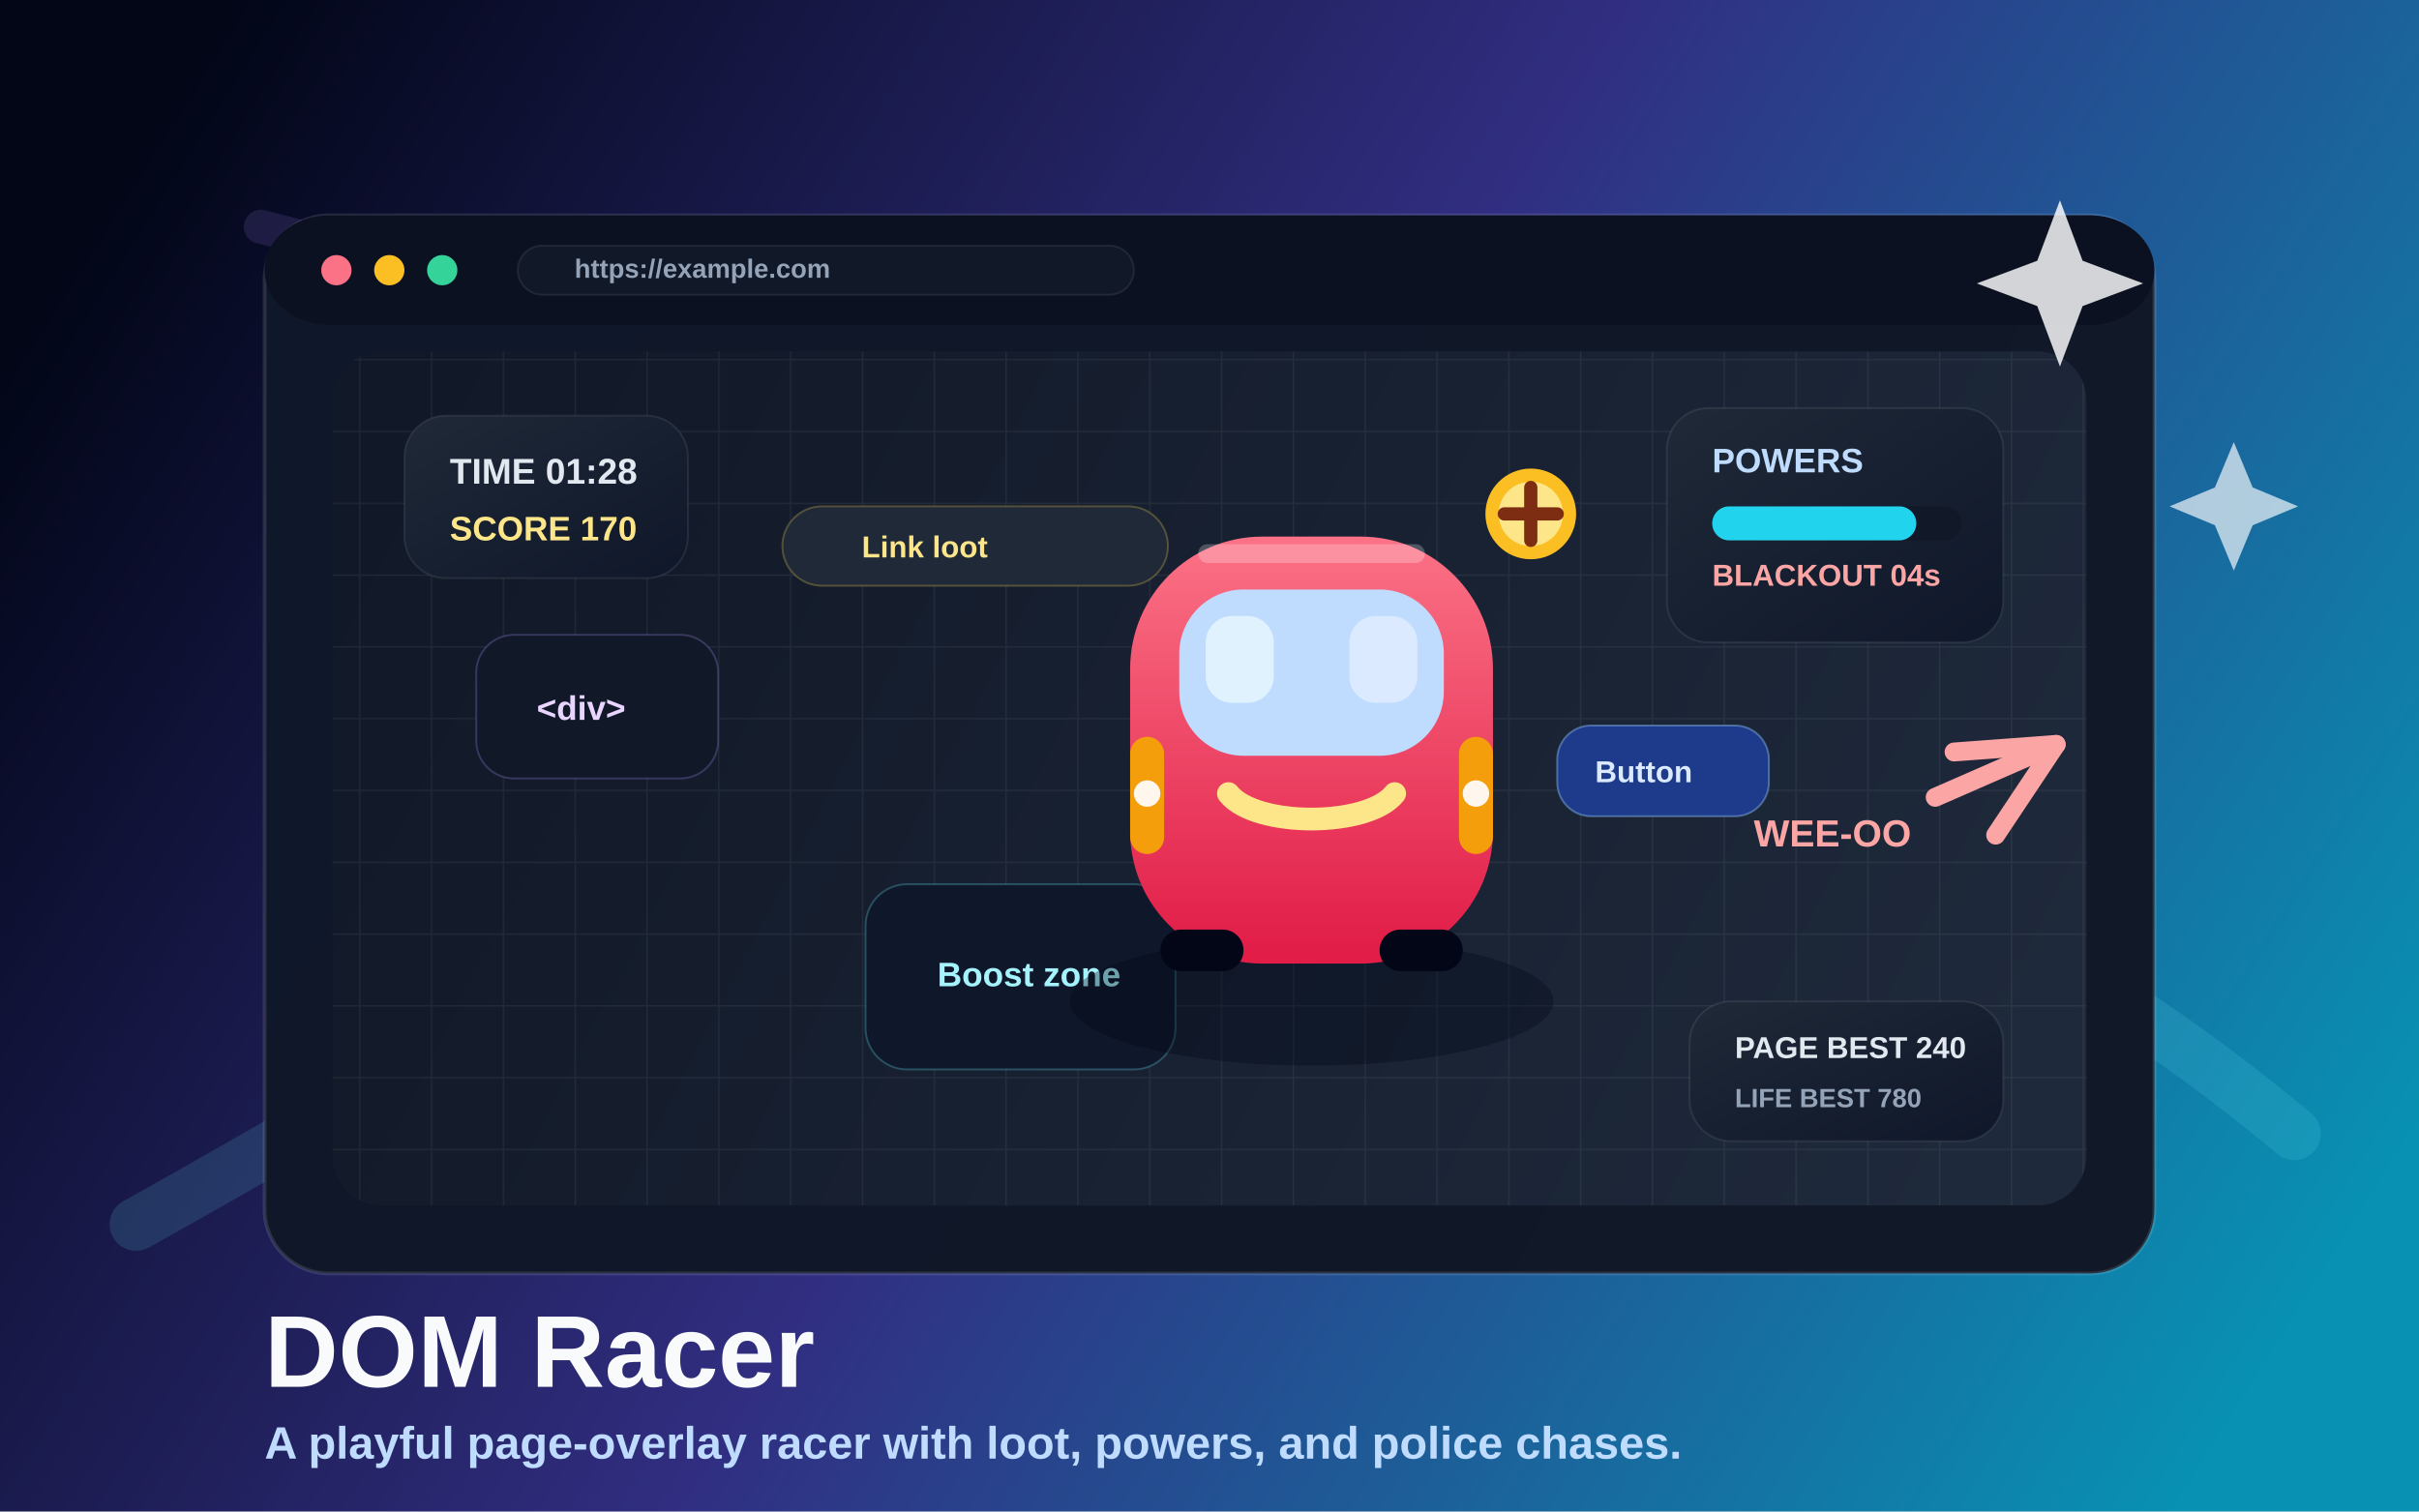
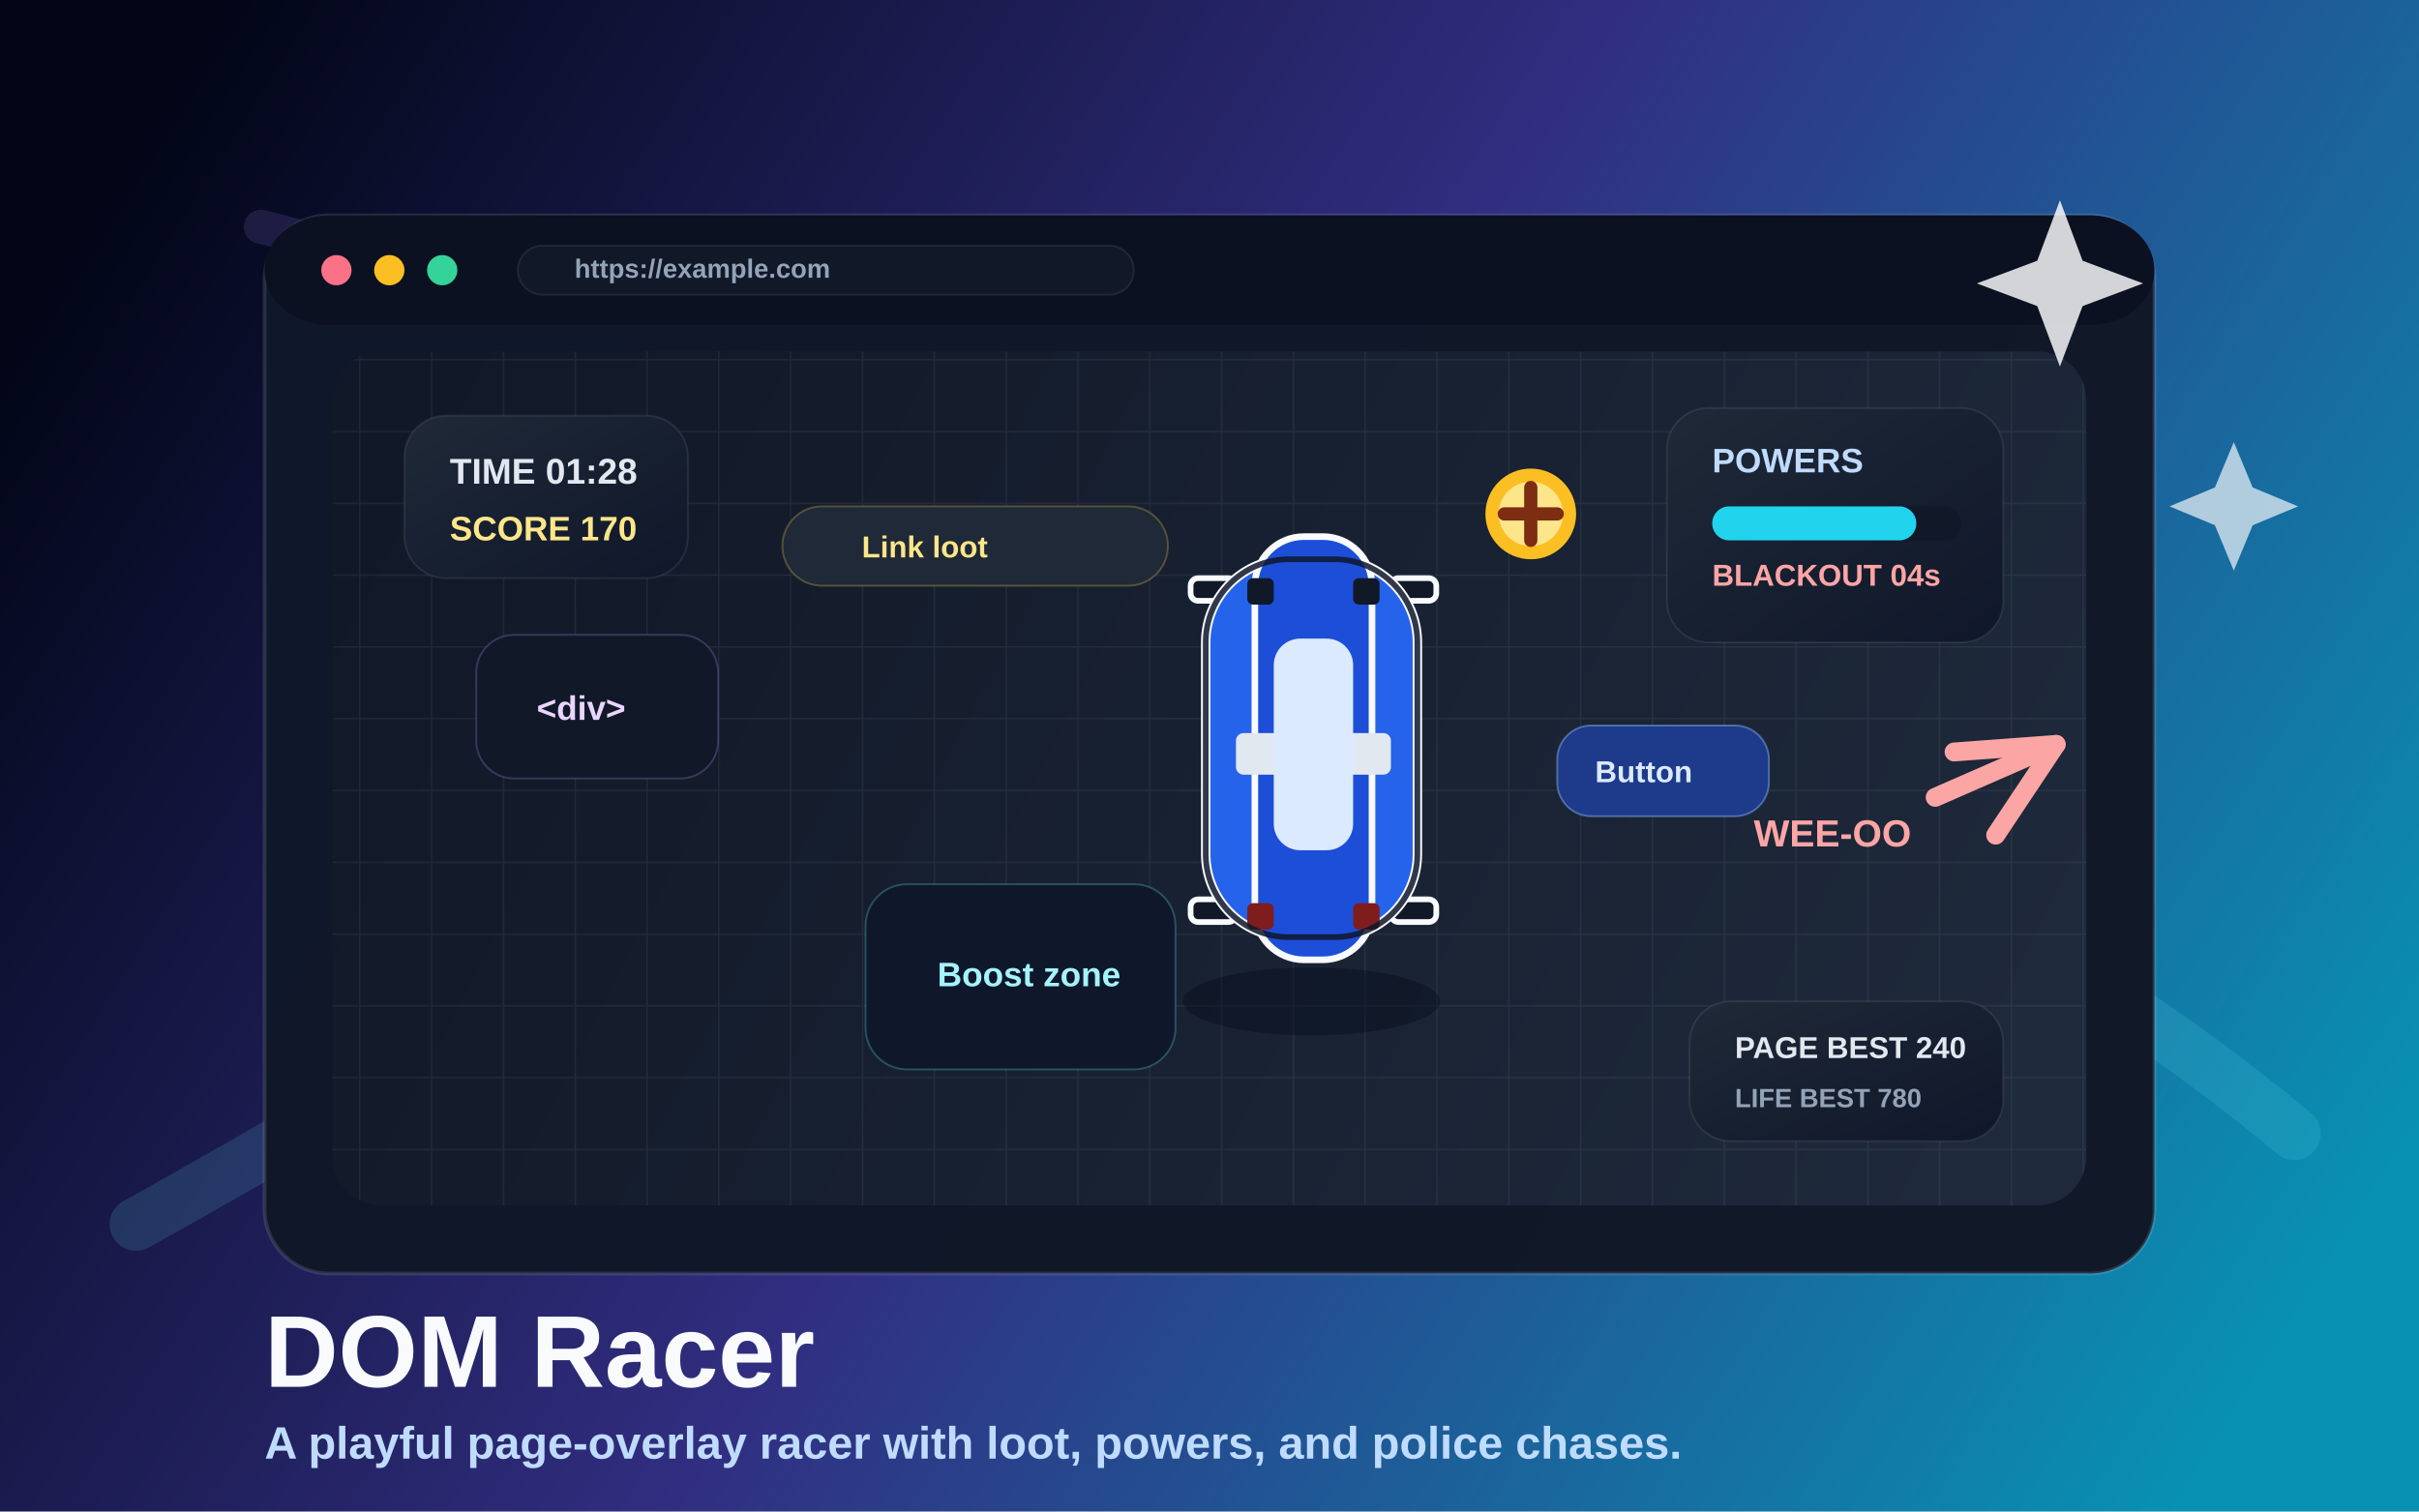
<svg xmlns="http://www.w3.org/2000/svg" width="1280" height="800" viewBox="0 0 1280 800" fill="none">
  <defs>
    <linearGradient id="bg" x1="84" y1="64" x2="1180" y2="756" gradientUnits="userSpaceOnUse">
      <stop stop-color="#020617" />
      <stop offset="0.48" stop-color="#312E81" />
      <stop offset="1" stop-color="#0891B2" />
    </linearGradient>
    <linearGradient id="browser" x1="152" y1="140" x2="1120" y2="658" gradientUnits="userSpaceOnUse">
      <stop stop-color="#0F172A" />
      <stop offset="1" stop-color="#111827" />
    </linearGradient>
    <linearGradient id="arena" x1="220" y1="186" x2="1048" y2="610" gradientUnits="userSpaceOnUse">
      <stop stop-color="#111827" />
      <stop offset="1" stop-color="#1E293B" />
    </linearGradient>
    <linearGradient id="card" x1="0" y1="0" x2="1" y2="1">
      <stop stop-color="#1F2937" />
      <stop offset="1" stop-color="#0F172A" />
-     </linearGradient>
-     <linearGradient id="car" x1="694" y1="286" x2="694" y2="504" gradientUnits="userSpaceOnUse">
-       <stop stop-color="#FB7185" />
-       <stop offset="1" stop-color="#E11D48" />
    </linearGradient>
    <pattern id="grid" width="38" height="38" patternUnits="userSpaceOnUse">
      <path d="M38 0H0V38" stroke="#FFFFFF" stroke-opacity="0.06" stroke-width="1.5" />
    </pattern>
  </defs>
  <rect width="1280" height="800" fill="url(#bg)" />
  <path d="M72 648C252 548 386 454 574 420C796 380 1010 430 1214 600" stroke="#67E8F9" stroke-opacity="0.14" stroke-width="28" stroke-linecap="round" />
  <path d="M138 120C344 172 452 260 630 400" stroke="#A78BFA" stroke-opacity="0.14" stroke-width="18" stroke-linecap="round" />
  <rect x="140" y="114" width="1000" height="560" rx="34" fill="url(#browser)" stroke="#FFFFFF" stroke-opacity="0.12" stroke-width="2" />
  <rect x="140" y="114" width="1000" height="58" rx="34" fill="#0B1120" />
  <circle cx="178" cy="143" r="8" fill="#FB7185" />
  <circle cx="206" cy="143" r="8" fill="#FBBF24" />
  <circle cx="234" cy="143" r="8" fill="#34D399" />
  <rect x="274" y="130" width="326" height="26" rx="13" fill="#111827" stroke="#FFFFFF" stroke-opacity="0.08" />
  <text x="304" y="147" fill="#94A3B8" font-size="14" font-weight="600" font-family="Arial, sans-serif">https://example.com</text>
  <rect x="176" y="186" width="928" height="452" rx="26" fill="url(#arena)" />
  <rect x="176" y="186" width="928" height="452" rx="26" fill="url(#grid)" />
  <rect x="214" y="220" width="150" height="86" rx="22" fill="url(#card)" stroke="#FFFFFF" stroke-opacity="0.08" />
  <text x="238" y="256" fill="#E2E8F0" font-size="19" font-weight="800" font-family="Arial, sans-serif">TIME 01:28</text>
  <text x="238" y="286" fill="#FDE68A" font-size="18" font-weight="700" font-family="Arial, sans-serif">SCORE 170</text>
  <rect x="882" y="216" width="178" height="124" rx="22" fill="url(#card)" stroke="#FFFFFF" stroke-opacity="0.08" />
  <text x="906" y="250" fill="#BFDBFE" font-size="18" font-weight="800" font-family="Arial, sans-serif">POWERS</text>
  <rect x="906" y="268" width="132" height="18" rx="9" fill="#111827" />
  <rect x="906" y="268" width="108" height="18" rx="9" fill="#22D3EE" />
  <text x="906" y="310" fill="#FCA5A5" font-size="16" font-weight="700" font-family="Arial, sans-serif">BLACKOUT 04s</text>
  <rect x="894" y="530" width="166" height="74" rx="22" fill="url(#card)" stroke="#FFFFFF" stroke-opacity="0.08" />
  <text x="918" y="560" fill="#E2E8F0" font-size="16" font-weight="800" font-family="Arial, sans-serif">PAGE BEST 240</text>
  <text x="918" y="586" fill="#94A3B8" font-size="14" font-weight="700" font-family="Arial, sans-serif">LIFE BEST 780</text>
  <rect x="252" y="336" width="128" height="76" rx="20" fill="#111827" stroke="#A78BFA" stroke-opacity="0.26" />
  <text x="284" y="381" fill="#E9D5FF" font-size="18" font-weight="700" font-family="Arial, sans-serif">&lt;div&gt;</text>
  <rect x="414" y="268" width="204" height="42" rx="21" fill="#1F2937" stroke="#FCD34D" stroke-opacity="0.26" />
  <text x="456" y="295" fill="#FDE68A" font-size="16" font-weight="700" font-family="Arial, sans-serif">Link loot</text>
  <rect x="824" y="384" width="112" height="48" rx="18" fill="#1E3A8A" stroke="#93C5FD" stroke-opacity="0.42" />
  <text x="844" y="414" fill="#DBEAFE" font-size="16" font-weight="700" font-family="Arial, sans-serif">Button</text>
  <rect x="458" y="468" width="164" height="98" rx="22" fill="#0F172A" stroke="#67E8F9" stroke-opacity="0.26" />
  <text x="496" y="522" fill="#A5F3FC" font-size="18" font-weight="700" font-family="Arial, sans-serif">Boost zone</text>
  <circle cx="810" cy="272" r="24" fill="#FBBF24" />
  <circle cx="810" cy="272" r="17" fill="#FDE68A" />
  <path d="M810 258V286" stroke="#7C2D12" stroke-width="7" stroke-linecap="round" />
  <path d="M796 272H824" stroke="#7C2D12" stroke-width="7" stroke-linecap="round" />
-   <ellipse cx="694" cy="530" rx="128" ry="34" fill="#020617" fill-opacity="0.34" />
-   <rect x="598" y="284" width="192" height="226" rx="70" fill="url(#car)" />
-   <rect x="624" y="312" width="140" height="88" rx="34" fill="#BFDBFE" />
-   <rect x="638" y="326" width="36" height="46" rx="14" fill="#E0F2FE" />
-   <rect x="714" y="326" width="36" height="46" rx="14" fill="#DBEAFE" />
-   <path d="M650 420C664 438 724 438 738 420" stroke="#FDE68A" stroke-width="12" stroke-linecap="round" />
-   <rect x="598" y="390" width="18" height="62" rx="9" fill="#F59E0B" />
-   <rect x="772" y="390" width="18" height="62" rx="9" fill="#F59E0B" />
-   <circle cx="607" cy="420" r="7" fill="#FFF7ED" />
-   <circle cx="781" cy="420" r="7" fill="#FFF7ED" />
-   <rect x="614" y="492" width="44" height="22" rx="11" fill="#020617" />
-   <rect x="730" y="492" width="44" height="22" rx="11" fill="#020617" />
-   <rect x="634" y="288" width="120" height="10" rx="5" fill="#FFFFFF" fill-opacity="0.24" />
+   <ellipse cx="694" cy="530" rx="68" ry="18" fill="#020617" fill-opacity="0.34" />
+   <rect x="630" y="306" width="24" height="12" rx="4" fill="#111827" />
+   <rect x="630" y="306" width="24" height="12" rx="4" stroke="#F8FAFC" stroke-width="3" />
+   <rect x="736" y="306" width="24" height="12" rx="4" fill="#111827" />
+   <rect x="736" y="306" width="24" height="12" rx="4" stroke="#F8FAFC" stroke-width="3" />
+   <rect x="630" y="476" width="24" height="12" rx="4" fill="#111827" />
+   <rect x="630" y="476" width="24" height="12" rx="4" stroke="#F8FAFC" stroke-width="3" />
+   <rect x="736" y="476" width="24" height="12" rx="4" fill="#111827" />
+   <rect x="736" y="476" width="24" height="12" rx="4" stroke="#F8FAFC" stroke-width="3" />
+   <rect x="638" y="296" width="112" height="200" rx="44" fill="#2563EB" />
+   <rect x="638" y="296" width="112" height="200" rx="44" stroke="#F8FAFC" stroke-width="5" />
+   <rect x="664" y="284" width="62" height="224" rx="26" fill="#1D4ED8" />
+   <rect x="664" y="284" width="62" height="224" rx="26" stroke="#F8FAFC" stroke-width="3.5" />
+   <rect x="654" y="388" width="82" height="22" rx="4" fill="#E2E8F0" />
+   <rect x="674" y="338" width="42" height="112" rx="14" fill="#DBEAFE" />
+   <rect x="660" y="306" width="14" height="14" rx="3" fill="#111827" />
+   <rect x="716" y="306" width="14" height="14" rx="3" fill="#111827" />
+   <rect x="660" y="478" width="14" height="14" rx="3" fill="#7F1D1D" />
+   <rect x="716" y="478" width="14" height="14" rx="3" fill="#7F1D1D" />
+   <rect x="638" y="296" width="112" height="200" rx="44" stroke="rgba(15, 23, 42, 0.85)" stroke-width="3" fill="none" />
  <path d="M1024 422L1088 394" stroke="#FCA5A5" stroke-width="10" stroke-linecap="round" />
  <path d="M1034 398L1088 394L1056 442" stroke="#FCA5A5" stroke-width="10" stroke-linecap="round" stroke-linejoin="round" />
  <text x="928" y="448" fill="#FCA5A5" font-size="20" font-weight="800" font-family="Arial, sans-serif">WEE-OO</text>
  <text x="140" y="734" fill="#F8FAFC" font-size="54" font-weight="900" font-family="Arial, sans-serif">DOM Racer</text>
  <text x="140" y="772" fill="#BFDBFE" font-size="24" font-weight="600" font-family="Arial, sans-serif">A playful page-overlay racer with loot, powers, and police chases.</text>
  <g fill="#FFFFFF">
    <path d="M1090 106L1102 138L1134 150L1102 162L1090 194L1078 162L1046 150L1078 138L1090 106Z" fill-opacity="0.82" />
    <path d="M1182 234L1192 258L1216 268L1192 278L1182 302L1172 278L1148 268L1172 258L1182 234Z" fill-opacity="0.66" />
  </g>
</svg>
